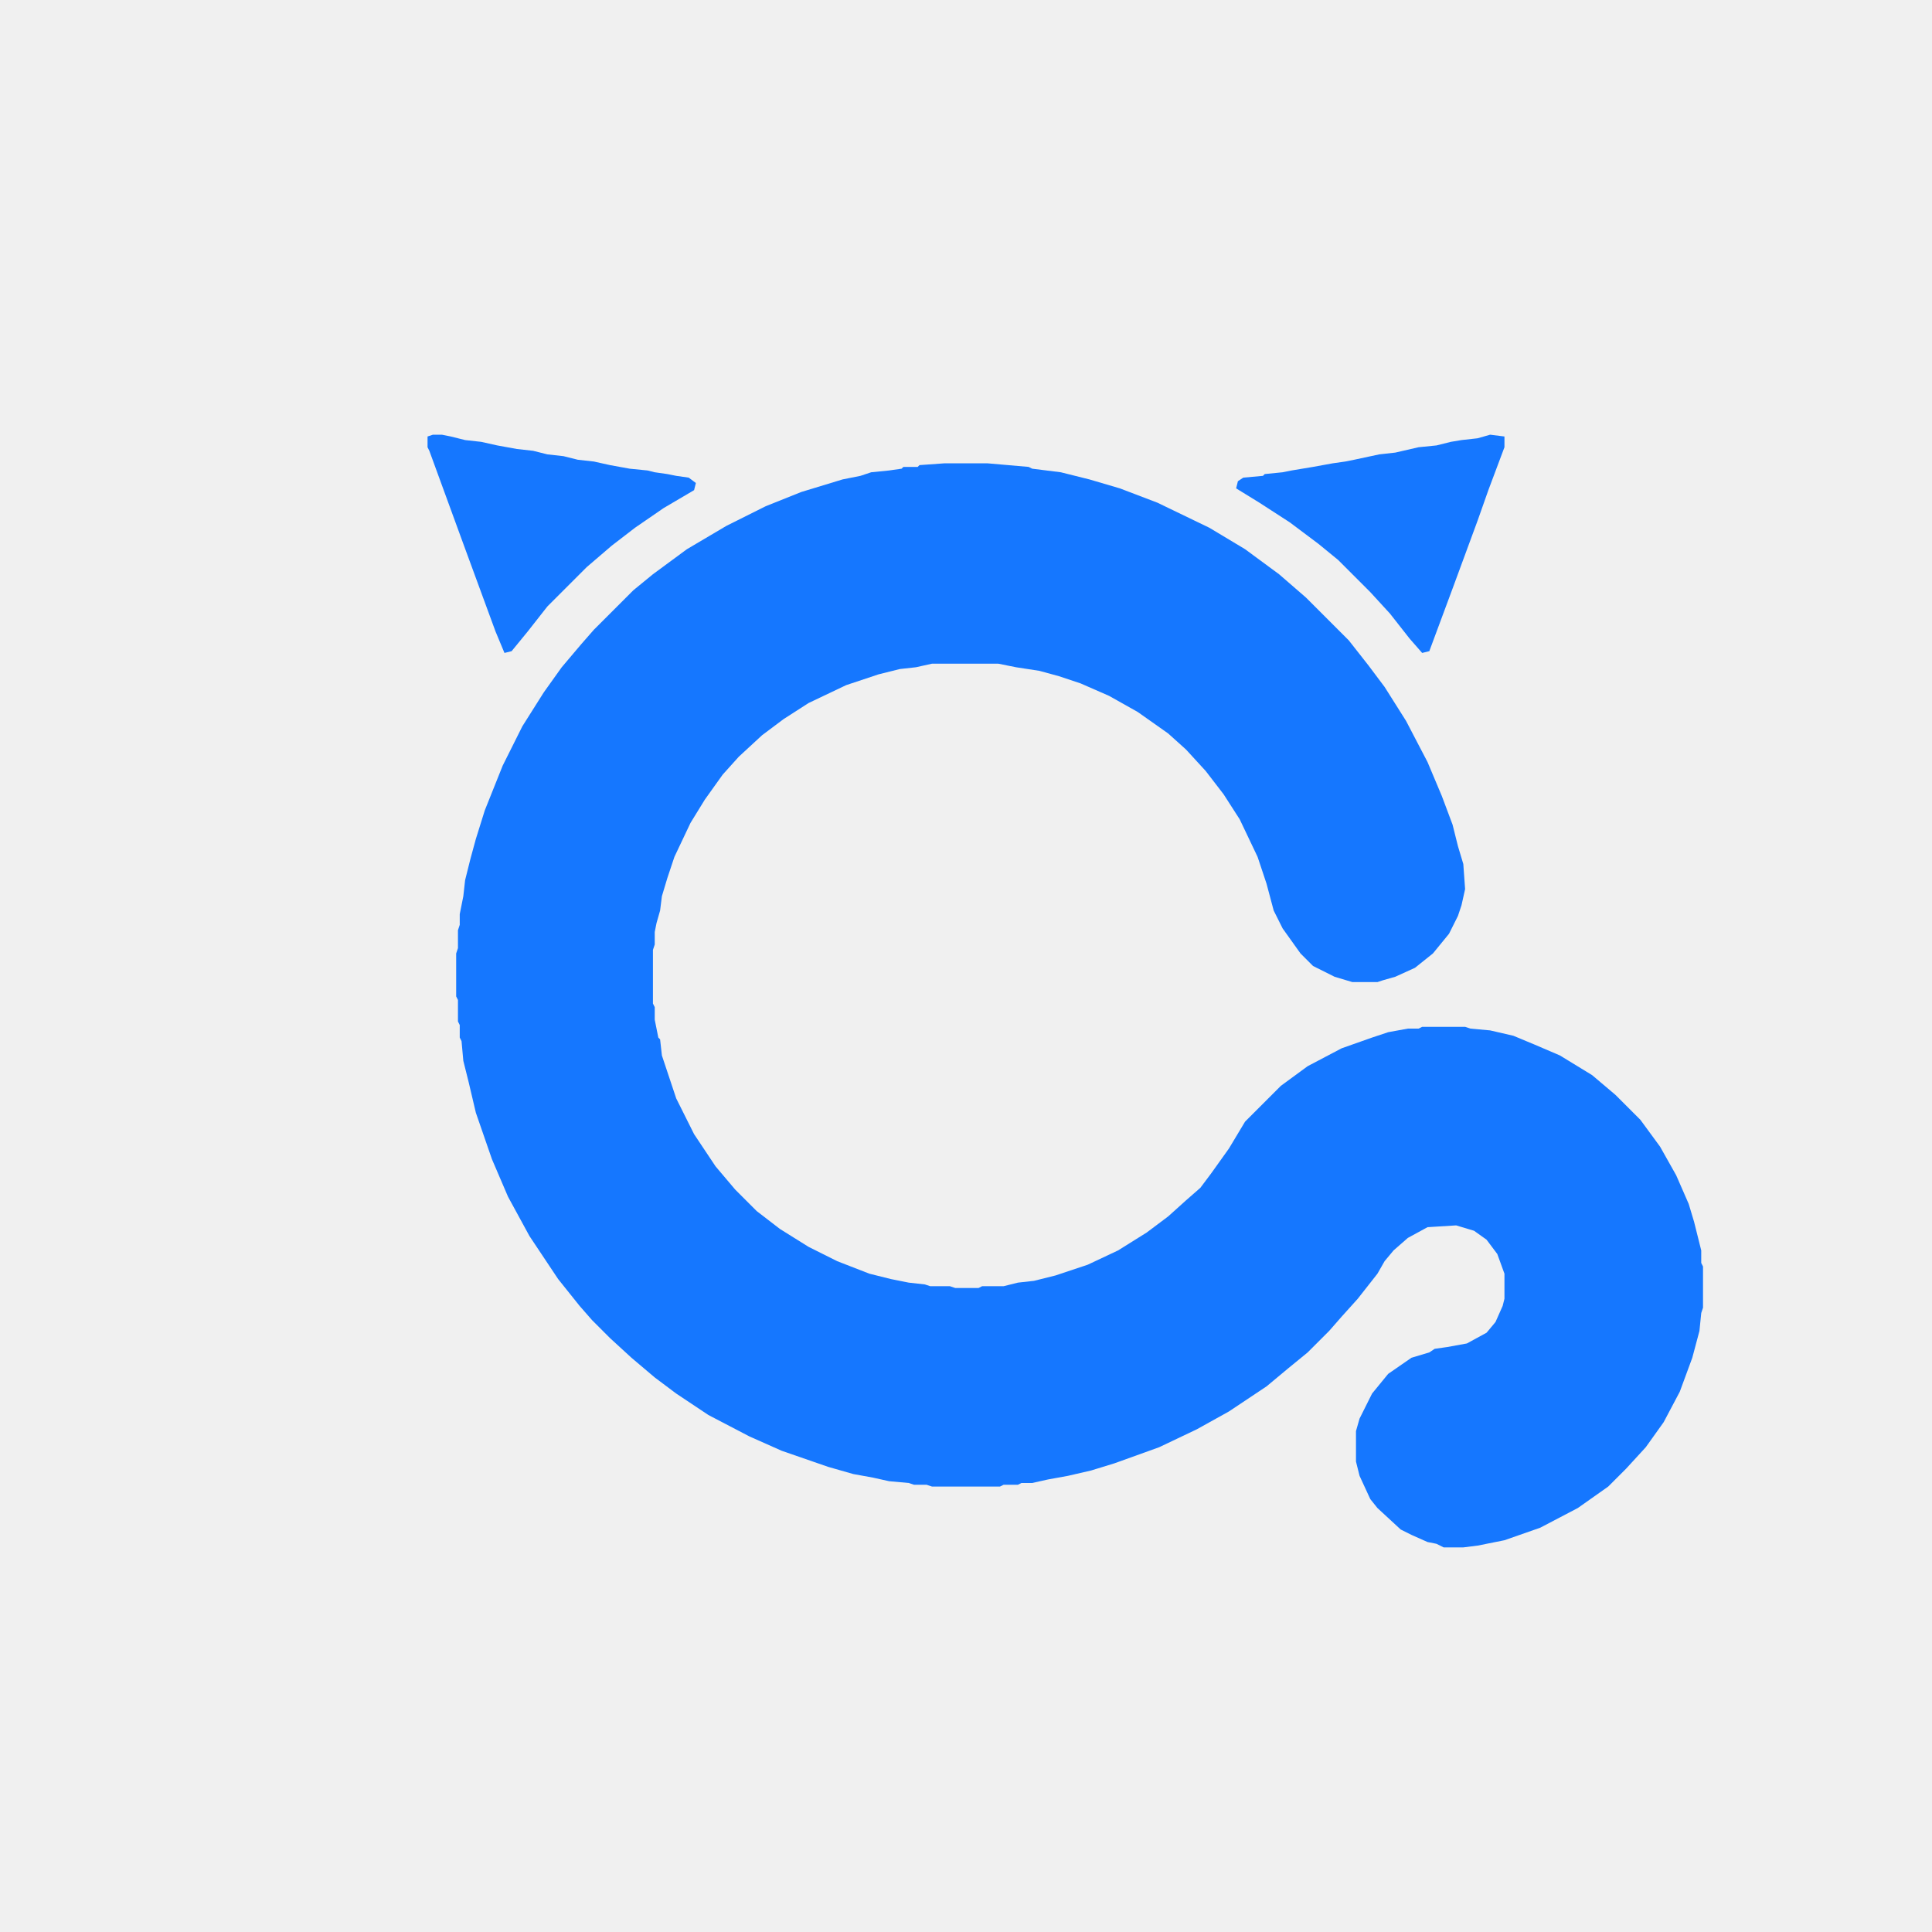
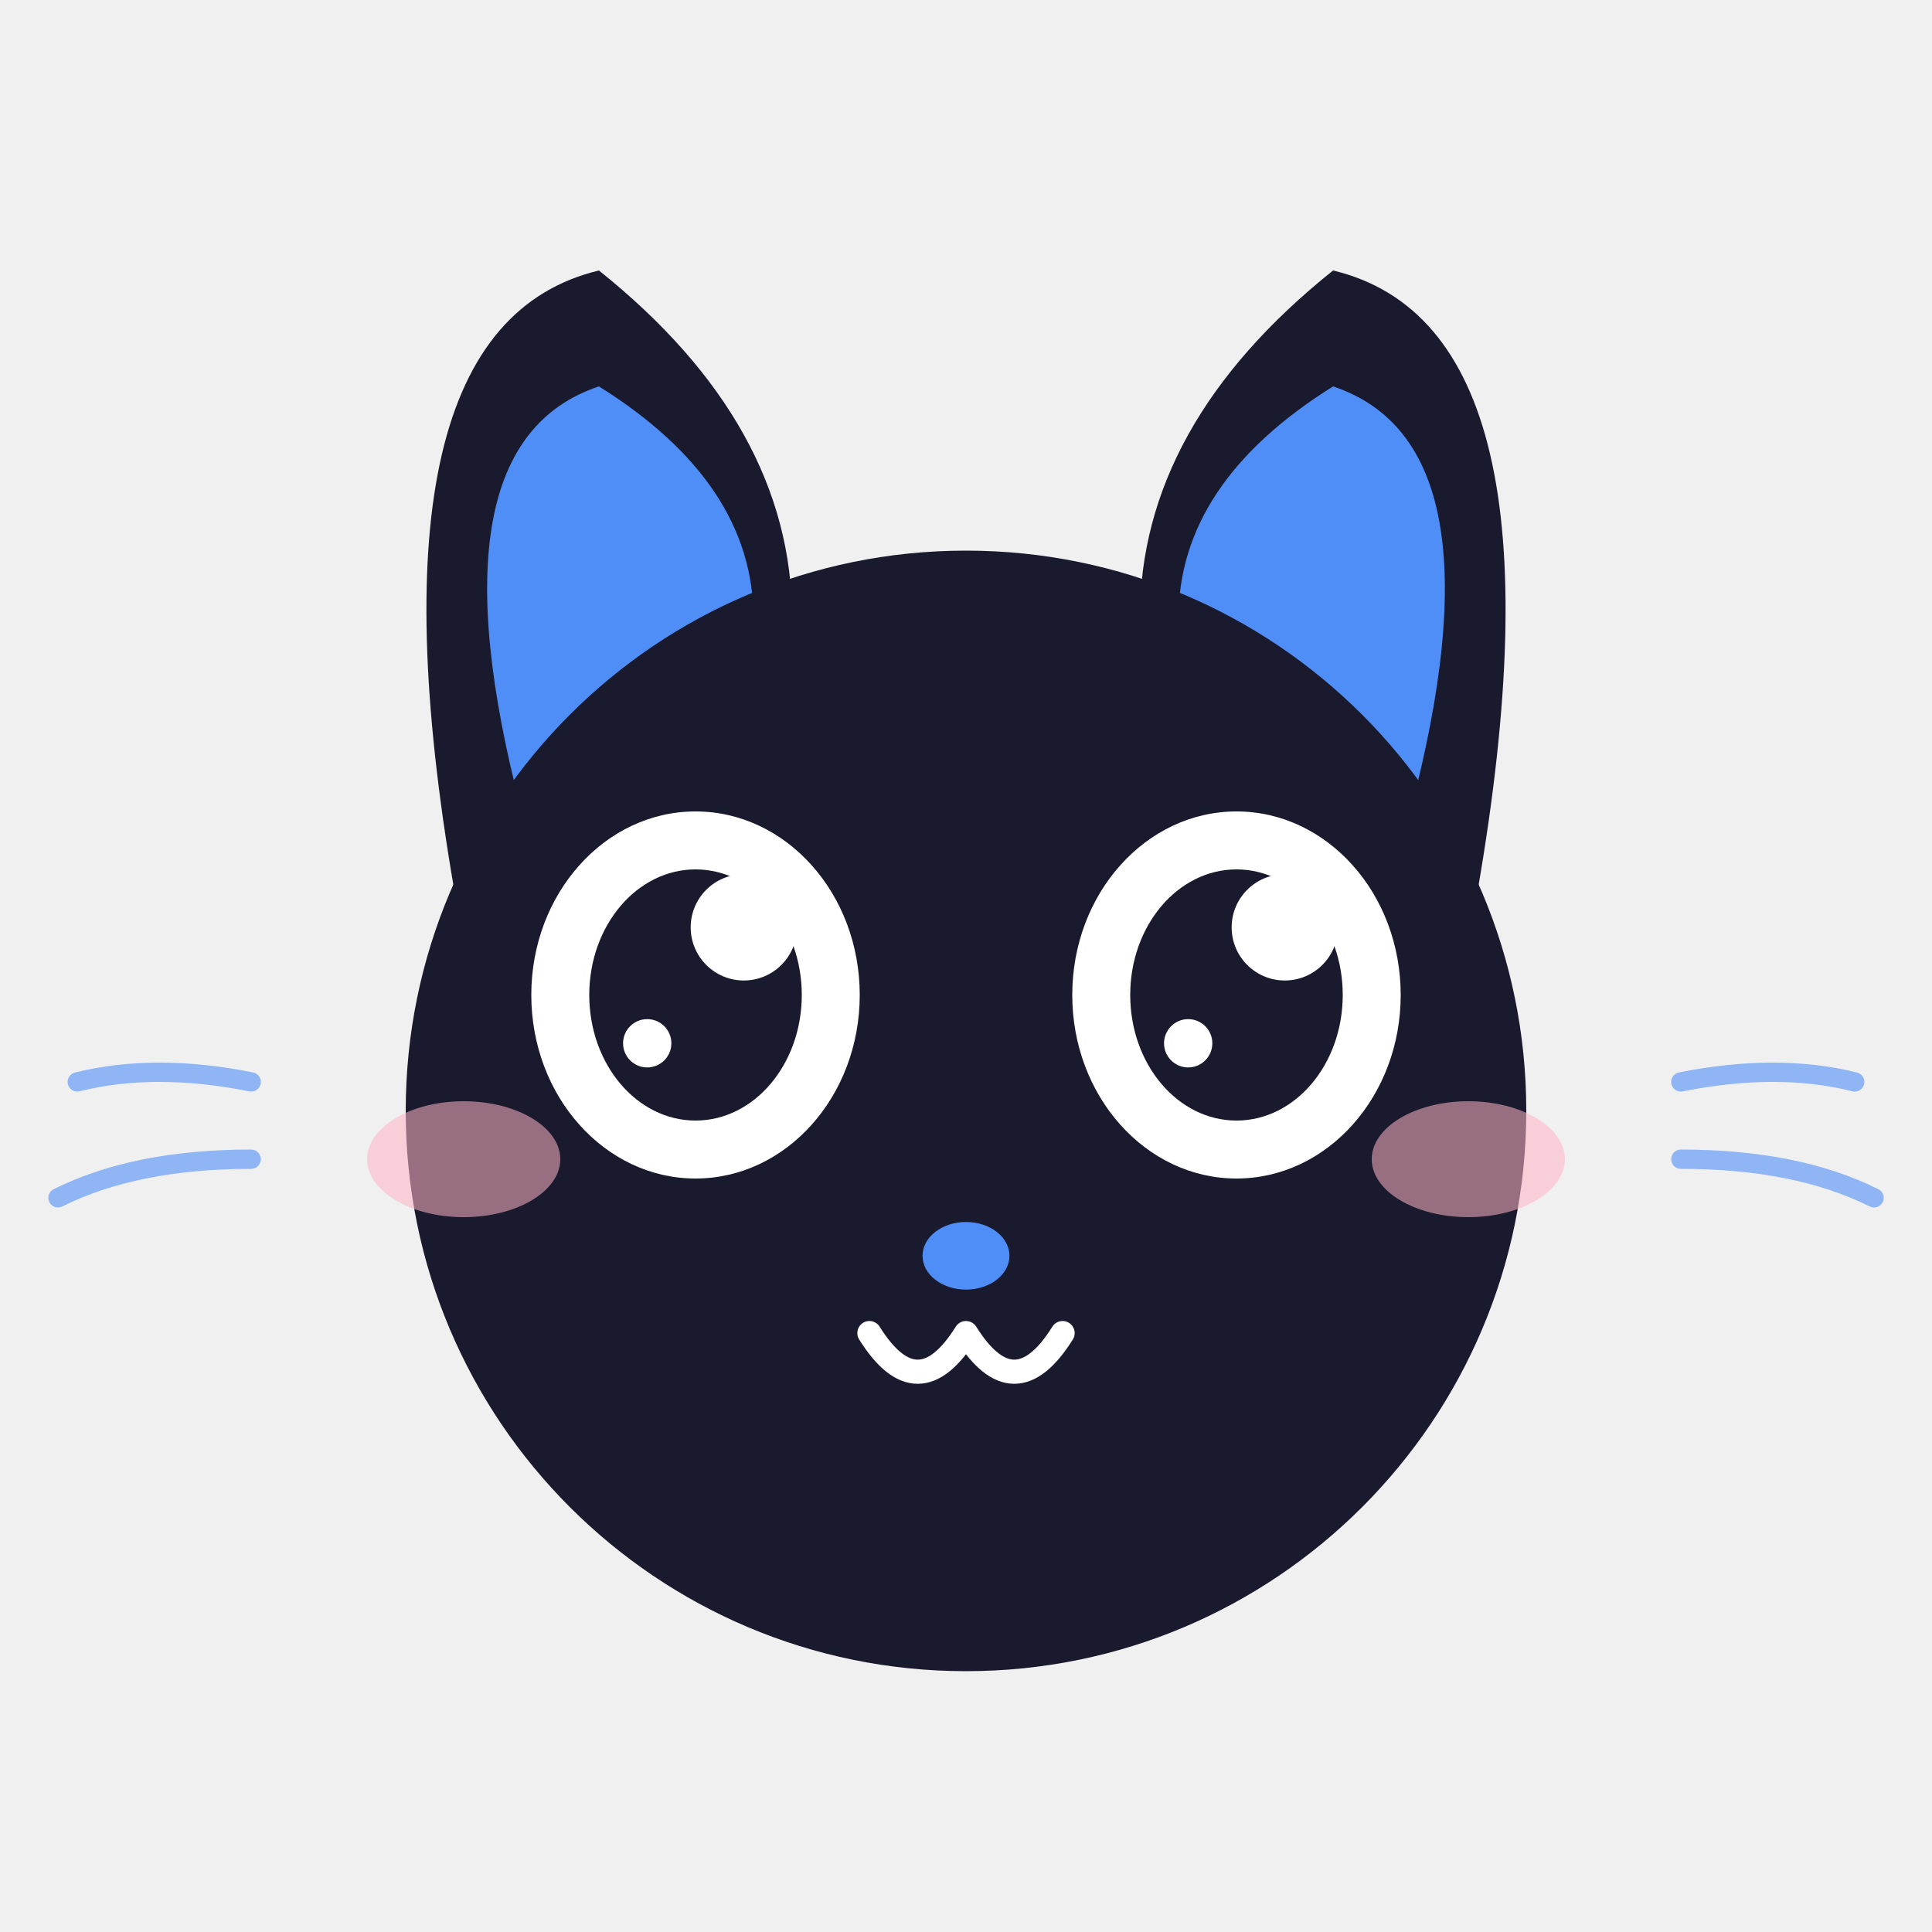
- <svg xmlns="http://www.w3.org/2000/svg" id="svg" version="1.1" style="display: block;" viewBox="0 0 1080 1080">
-   <path d="M0 0 C1.65 0 3.3 0 5 0 C6.65 0.33 8.3 0.66 10 1 C12.64 1.66 15.28 2.32 18 3 C20.97 3.33 23.94 3.66 27 4 C31.455 4.99 31.455 4.99 36 6 C41.445 6.99 41.445 6.99 47 8 C49.97 8.33 52.94 8.66 56 9 C58.64 9.66 61.28 10.32 64 11 C66.97 11.33 69.94 11.66 73 12 C75.64 12.66 78.28 13.32 81 14 C83.97 14.33 86.94 14.66 90 15 C94.455 15.99 94.455 15.99 99 17 C104.445 17.99 104.445 17.99 110 19 C113.3 19.33 116.6 19.66 120 20 C121.98 20.495 121.98 20.495 124 21 C126.31 21.33 128.62 21.66 131 22 C132.65 22.33 134.3 22.66 136 23 C138.31 23.33 140.62 23.66 143 24 C144.98 25.485 144.98 25.485 147 27 C146.67 28.32 146.34 29.64 146 31 C140.39 34.3 134.78 37.6 129 41 C123.72 44.63 118.44 48.26 113 52 C108.71 55.3 104.42 58.6 100 62 C95.38 65.96 90.76 69.92 86 74 C78.74 81.26 71.48 88.52 64 96 C60.37 100.62 56.74 105.24 53 110 C50.03 113.63 47.06 117.26 44 121 C42.02 121.495 42.02 121.495 40 122 C38.35 118.04 36.7 114.08 35 110 C29.06 93.83 23.12 77.66 17 61 C7.595 35.26 7.595 35.26 -2 9 C-2.33 8.34 -2.66 7.68 -3 7 C-3 5.02 -3 3.04 -3 1 C-2.01 0.67 -1.02 0.34 0 0 Z M591 0 C593.64 0.33 596.28 0.66 599 1 C599 2.98 599 4.96 599 7 C596.03 14.92 593.06 22.84 590 31 C588.02 36.61 586.04 42.22 584 48 C579.38 60.54 574.76 73.08 570 86 C565.71 97.55 561.42 109.1 557 121 C555.68 121.33 554.36 121.66 553 122 C550.69 119.36 548.38 116.72 546 114 C542.37 109.38 538.74 104.76 535 100 C531.37 96.04 527.74 92.08 524 88 C515.09 79.09 515.09 79.09 506 70 C502.37 67.03 498.74 64.06 495 61 C489.72 57.04 484.44 53.08 479 49 C473.39 45.37 467.78 41.74 462 38 C457.71 35.36 453.42 32.72 449 30 C449.33 28.68 449.66 27.36 450 26 C450.99 25.34 451.98 24.68 453 24 C456.63 23.67 460.26 23.34 464 23 C464.33 22.67 464.66 22.34 465 22 C468.3 21.67 471.6 21.34 475 21 C476.65 20.67 478.3 20.34 480 20 C483.96 19.34 487.92 18.68 492 18 C495.63 17.34 499.26 16.68 503 16 C506.465 15.505 506.465 15.505 510 15 C511.65 14.67 513.3 14.34 515 14 C519.62 13.01 524.24 12.02 529 11 C533.455 10.505 533.455 10.505 538 10 C542.29 9.01 546.58 8.02 551 7 C554.3 6.67 557.6 6.34 561 6 C563.64 5.34 566.28 4.68 569 4 C571.97 3.505 571.97 3.505 575 3 C579.455 2.505 579.455 2.505 584 2 C586.31 1.34 588.62 0.68 591 0 Z M286 16 C293.92 16 301.84 16 310 16 C321.385 16.99 321.385 16.99 333 18 C333.66 18.33 334.32 18.66 335 19 C340.28 19.66 345.56 20.32 351 21 C356.28 22.32 361.56 23.64 367 25 C372.61 26.65 378.22 28.3 384 30 C390.93 32.64 397.86 35.28 405 38 C419.355 44.93 419.355 44.93 434 52 C440.6 55.96 447.2 59.92 454 64 C460.27 68.62 466.54 73.24 473 78 C477.95 82.29 482.9 86.58 488 91 C495.92 98.92 503.84 106.84 512 115 C515.63 119.62 519.26 124.24 523 129 C525.97 132.96 528.94 136.92 532 141 C535.96 147.27 539.92 153.54 544 160 C547.96 167.59 551.92 175.18 556 183 C558.64 189.27 561.28 195.54 564 202 C565.98 207.28 567.96 212.56 570 218 C571.485 223.94 571.485 223.94 573 230 C574.485 234.95 574.485 234.95 576 240 C576.33 244.62 576.66 249.24 577 254 C576.34 256.97 575.68 259.94 575 263 C574.34 264.98 573.68 266.96 573 269 C571.35 272.3 569.7 275.6 568 279 C563.545 284.445 563.545 284.445 559 290 C555.7 292.64 552.4 295.28 549 298 C545.37 299.65 541.74 301.3 538 303 C535.69 303.66 533.38 304.32 531 305 C530.01 305.33 529.02 305.66 528 306 C523.38 306 518.76 306 514 306 C509.05 304.515 509.05 304.515 504 303 C500.04 301.02 496.08 299.04 492 297 C489.69 294.69 487.38 292.38 485 290 C481.7 285.38 478.4 280.76 475 276 C473.35 272.7 471.7 269.4 470 266 C468.68 261.05 467.36 256.1 466 251 C464.35 246.05 462.7 241.1 461 236 C457.7 229.07 454.4 222.14 451 215 C448.03 210.38 445.06 205.76 442 201 C438.7 196.71 435.4 192.42 432 188 C428.37 184.04 424.74 180.08 421 176 C417.7 173.03 414.4 170.06 411 167 C402.585 161.06 402.585 161.06 394 155 C388.72 152.03 383.44 149.06 378 146 C372.72 143.69 367.44 141.38 362 139 C356.06 137.02 356.06 137.02 350 135 C346.37 134.01 342.74 133.02 339 132 C334.71 131.34 330.42 130.68 326 130 C322.7 129.34 319.4 128.68 316 128 C303.79 128 291.58 128 279 128 C276.03 128.66 273.06 129.32 270 130 C265.545 130.495 265.545 130.495 261 131 C257.04 131.99 253.08 132.98 249 134 C243.06 135.98 237.12 137.96 231 140 C220.605 144.95 220.605 144.95 210 150 C203.07 154.455 203.07 154.455 196 159 C192.04 161.97 188.08 164.94 184 168 C179.71 171.96 175.42 175.92 171 180 C168.03 183.3 165.06 186.6 162 190 C158.7 194.62 155.4 199.24 152 204 C149.36 208.29 146.72 212.58 144 217 C141.03 223.27 138.06 229.54 135 236 C133.68 239.96 132.36 243.92 131 248 C130.01 251.3 129.02 254.6 128 258 C127.505 261.96 127.505 261.96 127 266 C126.34 268.31 125.68 270.62 125 273 C124.67 274.65 124.34 276.3 124 278 C124 280.31 124 282.62 124 285 C123.67 285.99 123.34 286.98 123 288 C123 297.9 123 307.8 123 318 C123.33 318.66 123.66 319.32 124 320 C124 322.31 124 324.62 124 327 C124.99 331.95 124.99 331.95 126 337 C126.33 337.33 126.66 337.66 127 338 C127.33 340.97 127.66 343.94 128 347 C130.64 354.92 133.28 362.84 136 371 C139.3 377.6 142.6 384.2 146 391 C149.96 396.94 153.92 402.88 158 409 C161.63 413.29 165.26 417.58 169 422 C172.96 425.96 176.92 429.92 181 434 C185.29 437.3 189.58 440.6 194 444 C201.92 448.95 201.92 448.95 210 454 C215.28 456.64 220.56 459.28 226 462 C234.91 465.465 234.91 465.465 244 469 C249.94 470.485 249.94 470.485 256 472 C259.3 472.66 262.6 473.32 266 474 C268.97 474.33 271.94 474.66 275 475 C275.99 475.33 276.98 475.66 278 476 C281.63 476 285.26 476 289 476 C289.99 476.33 290.98 476.66 292 477 C296.29 477 300.58 477 305 477 C305.66 476.67 306.32 476.34 307 476 C310.96 476 314.92 476 319 476 C321.64 475.34 324.28 474.68 327 474 C329.97 473.67 332.94 473.34 336 473 C339.96 472.01 343.92 471.02 348 470 C353.94 468.02 359.88 466.04 366 464 C374.415 460.04 374.415 460.04 383 456 C388.28 452.7 393.56 449.4 399 446 C402.96 443.03 406.92 440.06 411 437 C414.3 434.03 417.6 431.06 421 428 C423.64 425.69 426.28 423.38 429 421 C430.98 418.36 432.96 415.72 435 413 C439.95 406.07 439.95 406.07 445 399 C447.97 394.05 450.94 389.1 454 384 C460.6 377.4 467.2 370.8 474 364 C478.95 360.37 483.9 356.74 489 353 C495.27 349.7 501.54 346.4 508 343 C513.61 341.02 519.22 339.04 525 337 C527.97 336.01 530.94 335.02 534 334 C537.63 333.34 541.26 332.68 545 332 C546.98 332 548.96 332 551 332 C551.66 331.67 552.32 331.34 553 331 C560.92 331 568.84 331 577 331 C577.99 331.33 578.98 331.66 580 332 C583.63 332.33 587.26 332.66 591 333 C595.29 333.99 599.58 334.98 604 336 C607.96 337.65 611.92 339.3 616 341 C620.62 342.98 625.24 344.96 630 347 C635.94 350.63 641.88 354.26 648 358 C652.29 361.63 656.58 365.26 661 369 C665.62 373.62 670.24 378.24 675 383 C678.63 387.95 682.26 392.9 686 398 C688.97 403.28 691.94 408.56 695 414 C697.31 419.28 699.62 424.56 702 430 C702.99 433.3 703.98 436.6 705 440 C706.32 445.28 707.64 450.56 709 456 C709 458.31 709 460.62 709 463 C709.33 463.66 709.66 464.32 710 465 C710 472.59 710 480.18 710 488 C709.67 488.99 709.34 489.98 709 491 C708.67 494.3 708.34 497.6 708 501 C706.68 505.95 705.36 510.9 704 516 C701.69 522.27 699.38 528.54 697 535 C692.545 543.415 692.545 543.415 688 552 C684.7 556.62 681.4 561.24 678 566 C674.37 569.96 670.74 573.92 667 578 C663.7 581.3 660.4 584.6 657 588 C651.39 591.96 645.78 595.92 640 600 C633.07 603.63 626.14 607.26 619 611 C612.4 613.31 605.8 615.62 599 618 C594.05 618.99 589.1 619.98 584 621 C581.36 621.33 578.72 621.66 576 622 C572.37 622 568.74 622 565 622 C563.68 621.34 562.36 620.68 561 620 C559.35 619.67 557.7 619.34 556 619 C553.03 617.68 550.06 616.36 547 615 C545.02 614.01 543.04 613.02 541 612 C536.71 608.04 532.42 604.08 528 600 C526.68 598.35 525.36 596.7 524 595 C522.02 590.71 520.04 586.42 518 582 C517.34 579.36 516.68 576.72 516 574 C516 568.39 516 562.78 516 557 C516.66 554.69 517.32 552.38 518 550 C520.31 545.38 522.62 540.76 525 536 C529.455 530.555 529.455 530.555 534 525 C538.29 522.03 542.58 519.06 547 516 C550.3 515.01 553.6 514.02 557 513 C557.99 512.34 558.98 511.68 560 511 C562.31 510.67 564.62 510.34 567 510 C570.63 509.34 574.26 508.68 578 508 C581.63 506.02 585.26 504.04 589 502 C590.65 500.02 592.3 498.04 594 496 C595.32 493.03 596.64 490.06 598 487 C598.33 485.68 598.66 484.36 599 483 C599 478.38 599 473.76 599 469 C597.68 465.37 596.36 461.74 595 458 C593.02 455.36 591.04 452.72 589 450 C586.69 448.35 584.38 446.7 582 445 C578.7 444.01 575.4 443.02 572 442 C566.72 442.33 561.44 442.66 556 443 C552.37 444.98 548.74 446.96 545 449 C542.36 451.31 539.72 453.62 537 456 C535.35 457.98 533.7 459.96 532 462 C530.68 464.31 529.36 466.62 528 469 C524.37 473.62 520.74 478.24 517 483 C514.03 486.3 511.06 489.6 508 493 C504.535 496.96 504.535 496.96 501 501 C497.04 504.96 493.08 508.92 489 513 C485.37 515.97 481.74 518.94 478 522 C474.04 525.3 470.08 528.6 466 532 C459.07 536.62 452.14 541.24 445 546 C439.06 549.3 433.12 552.6 427 556 C420.07 559.3 413.14 562.6 406 566 C397.75 568.97 389.5 571.94 381 575 C376.71 576.32 372.42 577.64 368 579 C361.565 580.485 361.565 580.485 355 582 C351.37 582.66 347.74 583.32 344 584 C341.03 584.66 338.06 585.32 335 586 C333.02 586 331.04 586 329 586 C328.34 586.33 327.68 586.66 327 587 C324.36 587 321.72 587 319 587 C318.34 587.33 317.68 587.66 317 588 C304.46 588 291.92 588 279 588 C278.01 587.67 277.02 587.34 276 587 C273.69 587 271.38 587 269 587 C268.01 586.67 267.02 586.34 266 586 C262.37 585.67 258.74 585.34 255 585 C252.03 584.34 249.06 583.68 246 583 C242.37 582.34 238.74 581.68 235 581 C230.38 579.68 225.76 578.36 221 577 C208.13 572.545 208.13 572.545 195 568 C189.06 565.36 183.12 562.72 177 560 C169.41 556.04 161.82 552.08 154 548 C148.06 544.04 142.12 540.08 136 536 C132.04 533.03 128.08 530.06 124 527 C119.71 523.37 115.42 519.74 111 516 C105.06 510.555 105.06 510.555 99 505 C94.05 500.05 94.05 500.05 89 495 C86.69 492.36 84.38 489.72 82 487 C76.06 479.575 76.06 479.575 70 472 C64.72 464.08 59.44 456.16 54 448 C50.04 440.74 46.08 433.48 42 426 C37.545 415.605 37.545 415.605 33 405 C30.03 396.42 27.06 387.84 24 379 C22.68 373.39 21.36 367.78 20 362 C19.01 358.04 18.02 354.08 17 350 C16.67 346.37 16.34 342.74 16 339 C15.67 338.34 15.34 337.68 15 337 C15 334.69 15 332.38 15 330 C14.67 329.34 14.34 328.68 14 328 C14 324.04 14 320.08 14 316 C13.67 315.34 13.34 314.68 13 314 C13 306.08 13 298.16 13 290 C13.33 289.01 13.66 288.02 14 287 C14 283.7 14 280.4 14 277 C14.33 276.01 14.66 275.02 15 274 C15 272.02 15 270.04 15 268 C15.66 264.7 16.32 261.4 17 258 C17.33 255.03 17.66 252.06 18 249 C18.99 245.04 19.98 241.08 21 237 C21.99 233.37 22.98 229.74 24 226 C25.65 220.72 27.3 215.44 29 210 C32.3 201.75 35.6 193.5 39 185 C42.63 177.74 46.26 170.48 50 163 C53.96 156.73 57.92 150.46 62 144 C65.3 139.38 68.6 134.76 72 130 C75.63 125.71 79.26 121.42 83 117 C86.465 113.04 86.465 113.04 90 109 C97.26 101.74 104.52 94.48 112 87 C115.63 84.03 119.26 81.06 123 78 C129.27 73.38 135.54 68.76 142 64 C149.26 59.71 156.52 55.42 164 51 C171.26 47.37 178.52 43.74 186 40 C192.6 37.36 199.2 34.72 206 32 C213.59 29.69 221.18 27.38 229 25 C233.95 24.01 233.95 24.01 239 23 C240.98 22.34 242.96 21.68 245 21 C249.95 20.505 249.95 20.505 255 20 C258.465 19.505 258.465 19.505 262 19 C262.33 18.67 262.66 18.34 263 18 C265.64 18 268.28 18 271 18 C271.33 17.67 271.66 17.34 272 17 C276.62 16.67 281.24 16.34 286 16 Z " transform="translate(242,243)" style="fill: #1577FF;" />
+ <svg xmlns="http://www.w3.org/2000/svg" viewBox="0 0 200 200" fill="none">
+         stroke="#1a1a2e" stroke-width="5" fill="none" stroke-linecap="round"/&gt;
+ 
+   <path d="M47,92 Q37,34 62,28 Q82,44 82,64 Z" fill="#1a1a2e" />
+   <path d="M153,92 Q163,34 138,28 Q118,44 118,64 Z" fill="#1a1a2e" />
+   <path d="M54,84 Q44,46 62,40 Q78,50 78,64 Z" fill="#4f8ef7" />
+   <path d="M146,84 Q156,46 138,40 Q122,50 122,64 Z" fill="#4f8ef7" />
+   <circle cx="100" cy="115" r="58" fill="#1a1a2e" />
+   <ellipse cx="72" cy="103" rx="17" ry="19" fill="#fff" />
+   <ellipse cx="72" cy="103" rx="11" ry="13" fill="#1a1a2e" />
+   <circle cx="77" cy="96" r="5.5" fill="#fff" />
+   <circle cx="67" cy="108" r="2.5" fill="#fff" />
+   <ellipse cx="128" cy="103" rx="17" ry="19" fill="#fff" />
+   <ellipse cx="128" cy="103" rx="11" ry="13" fill="#1a1a2e" />
+   <circle cx="133" cy="96" r="5.5" fill="#fff" />
+   <circle cx="123" cy="108" r="2.5" fill="#fff" />
+   <ellipse cx="100" cy="130" rx="4.5" ry="3.5" fill="#4f8ef7" />
+   <path d="M90,138 Q95,146 100,138 Q105,146 110,138" stroke="#fff" stroke-width="2.5" fill="none" stroke-linecap="round" stroke-linejoin="round" />
+   <ellipse cx="48" cy="120" rx="10" ry="6" fill="#ffb5c5" opacity="0.55" />
+   <ellipse cx="152" cy="120" rx="10" ry="6" fill="#ffb5c5" opacity="0.55" />
+   <path d="M26,112 Q16,110 8,112" stroke="#4f8ef7" stroke-width="2" fill="none" stroke-linecap="round" opacity="0.6" />
+   <path d="M26,120 Q14,120 6,124" stroke="#4f8ef7" stroke-width="2" fill="none" stroke-linecap="round" opacity="0.6" />
+   <path d="M174,112 Q184,110 192,112" stroke="#4f8ef7" stroke-width="2" fill="none" stroke-linecap="round" opacity="0.6" />
+   <path d="M174,120 Q186,120 194,124" stroke="#4f8ef7" stroke-width="2" fill="none" stroke-linecap="round" opacity="0.6" />
</svg>
